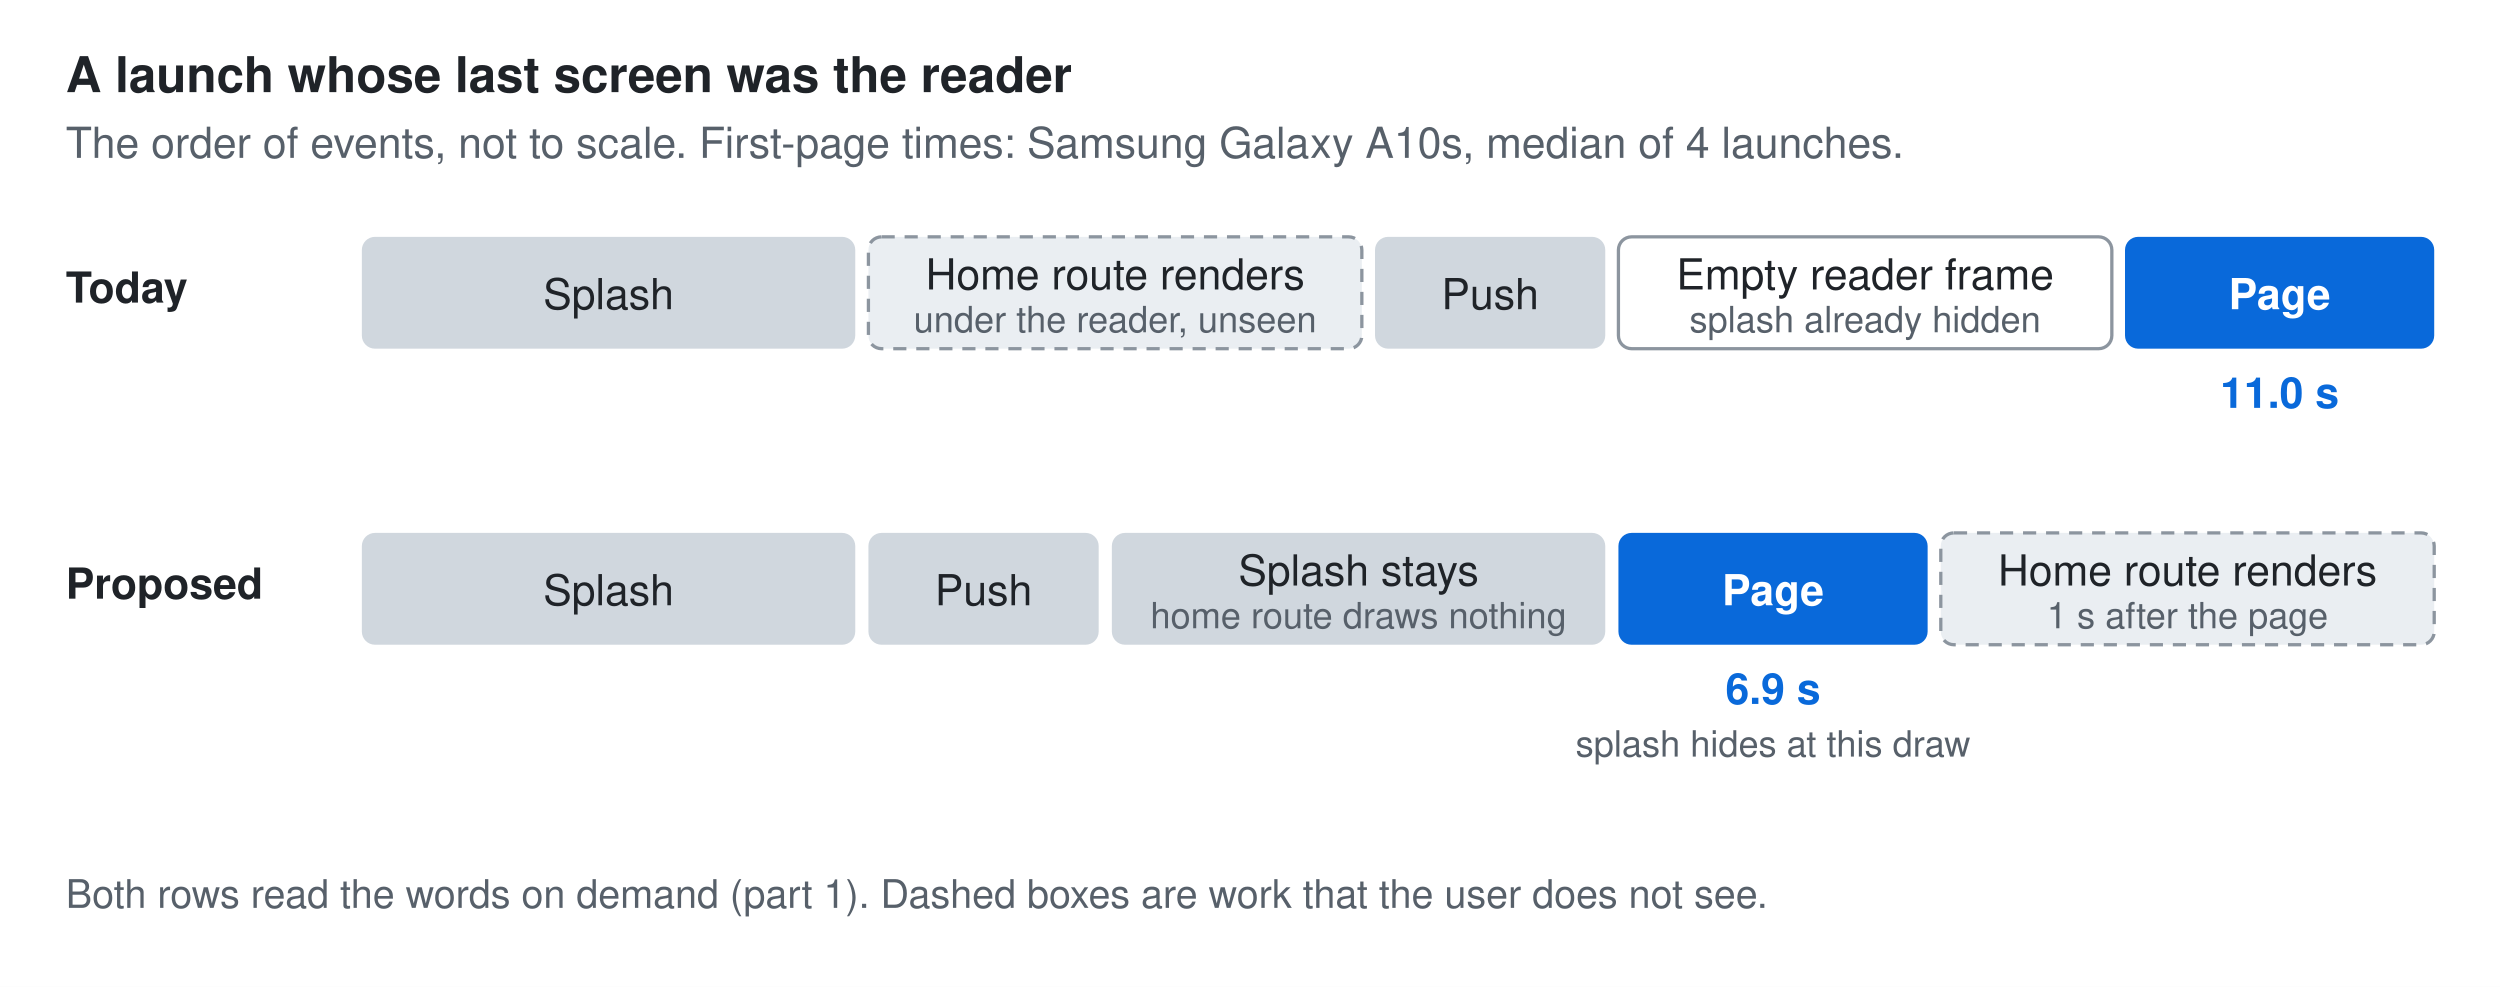
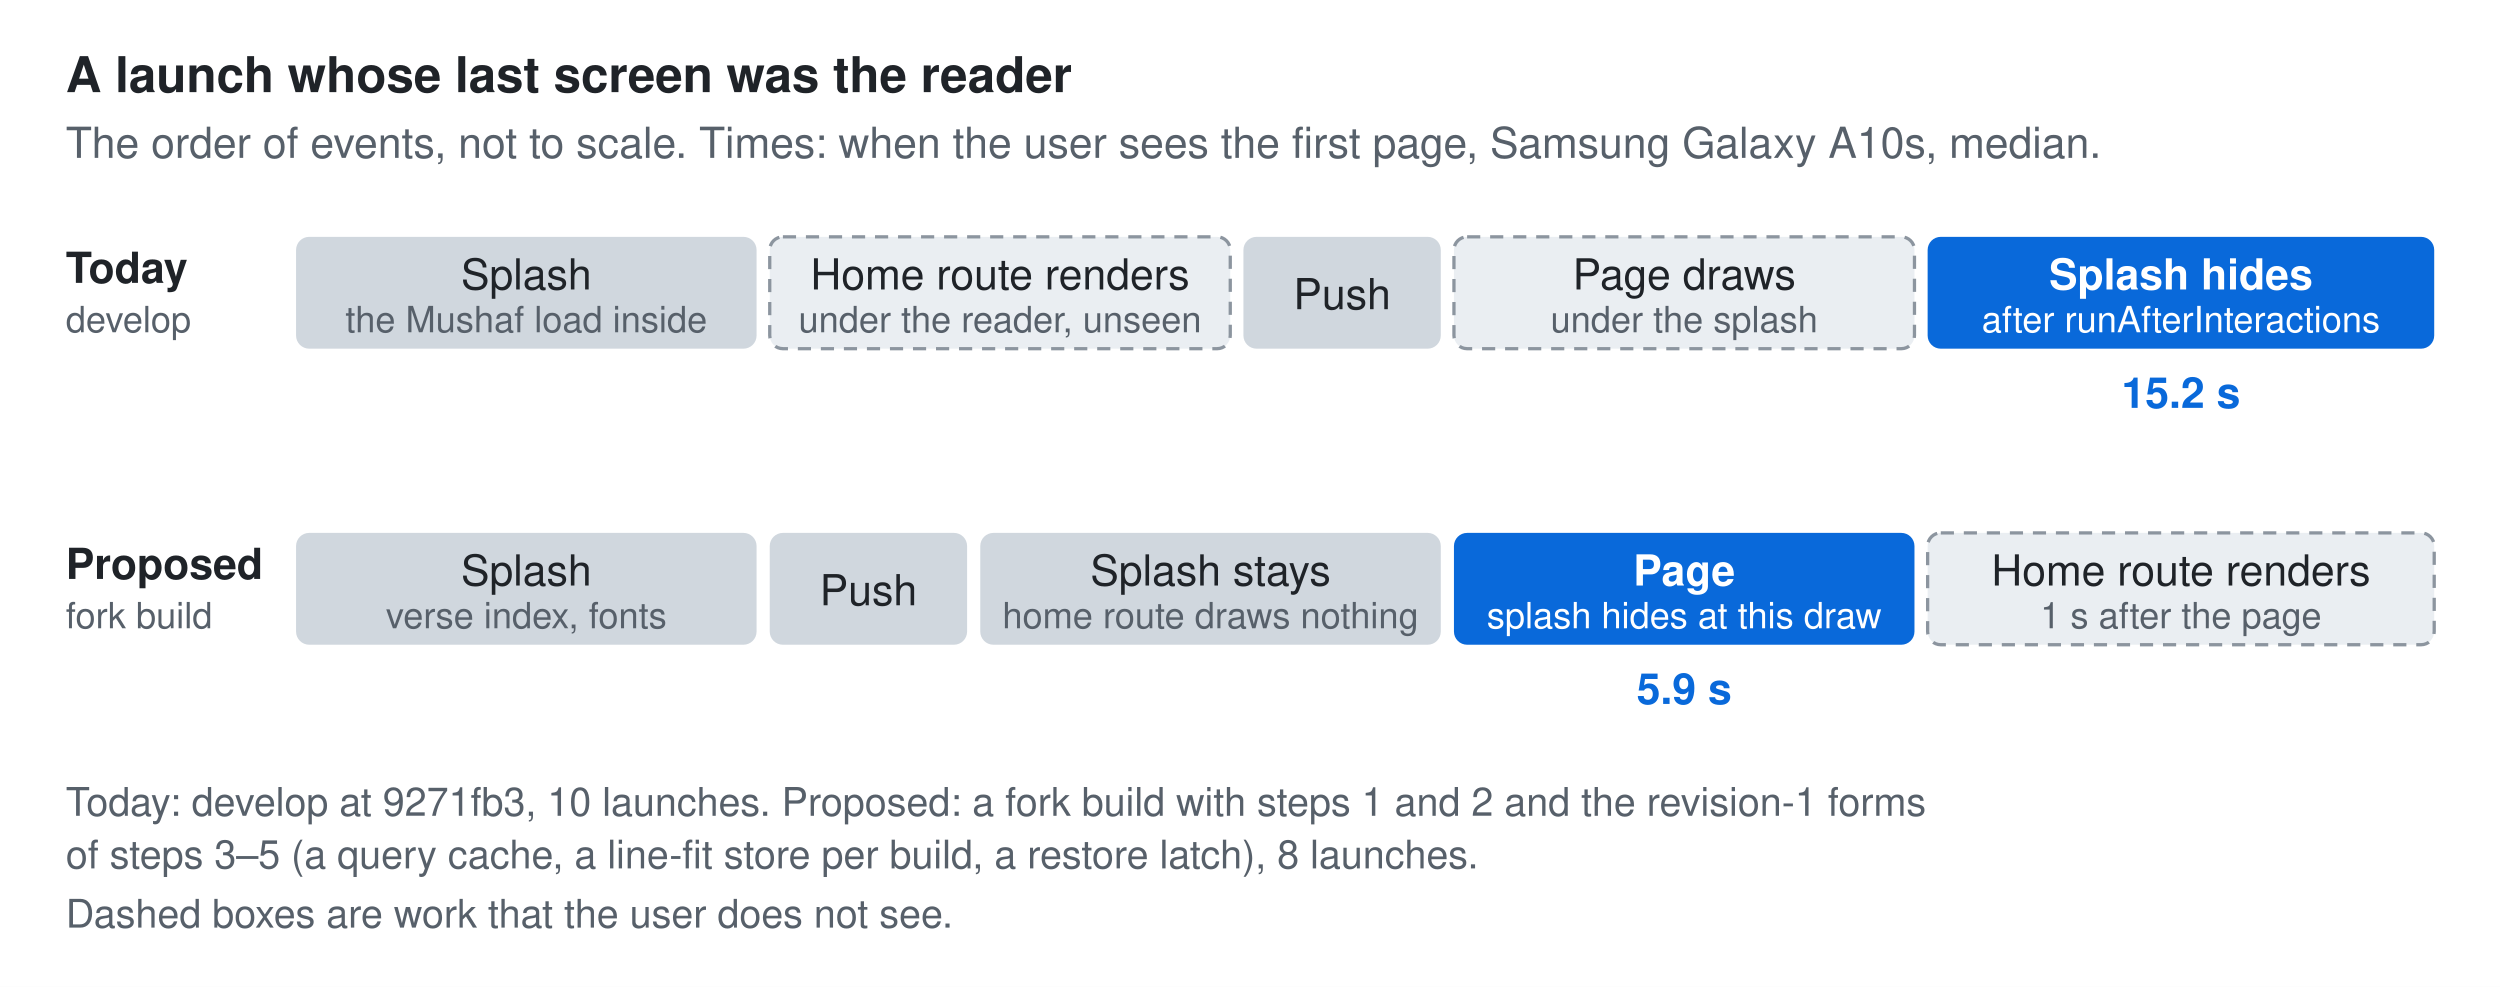
<svg xmlns="http://www.w3.org/2000/svg" viewBox="0 0 760 300" width="760" height="300" font-family="-apple-system, Segoe UI, Helvetica, Arial, sans-serif" font-size="13">
  <rect x="0" y="0" width="760" height="300" fill="#ffffff" />
  <text x="20" y="28" font-size="15" font-weight="600" fill="#1f2328">A launch whose last screen was the reader</text>
-   <text x="20" y="48" fill="#57606a">The order of events, not to scale. First-page times: Samsung Galaxy A10s, median of 4 launches.</text>
-   <text x="20" y="92" font-weight="600" fill="#1f2328">Today</text>
-   <rect x="110" y="72" width="150" height="34" rx="4" fill="#d0d7de" />
-   <text x="185" y="94" text-anchor="middle" fill="#1f2328">Splash</text>
-   <rect x="264" y="72" width="150" height="34" rx="4" fill="#eaeef2" stroke="#8c959f" stroke-dasharray="4 3" />
-   <text x="339" y="88" text-anchor="middle" fill="#1f2328">Home route renders</text>
-   <text x="339" y="101" text-anchor="middle" fill="#57606a" font-size="11">under the reader, unseen</text>
-   <rect x="418" y="72" width="70" height="34" rx="4" fill="#d0d7de" />
-   <text x="453" y="94" text-anchor="middle" fill="#1f2328">Push</text>
-   <rect x="492" y="72" width="150" height="34" rx="4" fill="#ffffff" stroke="#8c959f" />
-   <text x="567" y="88" text-anchor="middle" fill="#1f2328">Empty reader frame</text>
-   <text x="567" y="101" text-anchor="middle" fill="#57606a" font-size="11">splash already hidden</text>
-   <rect x="646" y="72" width="94" height="34" rx="4" fill="#0969da" />
-   <text x="693" y="94" text-anchor="middle" fill="#ffffff" font-weight="600">Page</text>
-   <text x="693" y="124" text-anchor="middle" fill="#0969da" font-weight="600">11.0 s</text>
-   <text x="20" y="182" font-weight="600" fill="#1f2328">Proposed</text>
-   <rect x="110" y="162" width="150" height="34" rx="4" fill="#d0d7de" />
-   <text x="185" y="184" text-anchor="middle" fill="#1f2328">Splash</text>
-   <rect x="264" y="162" width="70" height="34" rx="4" fill="#d0d7de" />
-   <text x="299" y="184" text-anchor="middle" fill="#1f2328">Push</text>
-   <rect x="338" y="162" width="150" height="34" rx="4" fill="#d0d7de" />
-   <text x="413" y="178" text-anchor="middle" fill="#1f2328">Splash stays</text>
-   <text x="413" y="191" text-anchor="middle" fill="#57606a" font-size="11">home route draws nothing</text>
-   <rect x="492" y="162" width="94" height="34" rx="4" fill="#0969da" />
-   <text x="539" y="184" text-anchor="middle" fill="#ffffff" font-weight="600">Page</text>
-   <text x="539" y="214" text-anchor="middle" fill="#0969da" font-weight="600">6.9 s</text>
-   <text x="539" y="230" text-anchor="middle" fill="#57606a" font-size="11">splash hides at this draw</text>
-   <rect x="590" y="162" width="150" height="34" rx="4" fill="#eaeef2" stroke="#8c959f" stroke-dasharray="4 3" />
-   <text x="665" y="178" text-anchor="middle" fill="#1f2328">Home route renders</text>
-   <text x="665" y="191" text-anchor="middle" fill="#57606a" font-size="11">1 s after the page</text>
-   <text x="20" y="276" fill="#57606a" font-size="12">Both rows read the words on demand (part 1). Dashed boxes are work that the user does not see.</text>
+   <text x="20" y="48" fill="#57606a">The order of events, not to scale. Times: when the user sees the first page, Samsung Galaxy A10s, median.</text>
+   <text x="20" y="86" font-weight="600" fill="#1f2328">Today</text>
+   <text x="20" y="101" fill="#57606a" font-size="11">develop</text>
+   <rect x="90" y="72" width="140" height="34" rx="4" fill="#d0d7de" />
+   <text x="160" y="88" text-anchor="middle" fill="#1f2328">Splash</text>
+   <text x="160" y="101" text-anchor="middle" fill="#57606a" font-size="11">the Mushaf load inside</text>
+   <rect x="234" y="72" width="140" height="34" rx="4" fill="#eaeef2" stroke="#8c959f" stroke-dasharray="4 3" />
+   <text x="304" y="88" text-anchor="middle" fill="#1f2328">Home route renders</text>
+   <text x="304" y="101" text-anchor="middle" fill="#57606a" font-size="11">under the reader, unseen</text>
+   <rect x="378" y="72" width="60" height="34" rx="4" fill="#d0d7de" />
+   <text x="408" y="94" text-anchor="middle" fill="#1f2328">Push</text>
+   <rect x="442" y="72" width="140" height="34" rx="4" fill="#eaeef2" stroke="#8c959f" stroke-dasharray="4 3" />
+   <text x="512" y="88" text-anchor="middle" fill="#1f2328">Page draws</text>
+   <text x="512" y="101" text-anchor="middle" fill="#57606a" font-size="11">under the splash</text>
+   <rect x="586" y="72" width="154" height="34" rx="4" fill="#0969da" />
+   <text x="663" y="88" text-anchor="middle" fill="#ffffff" font-weight="600">Splash hides</text>
+   <text x="663" y="101" text-anchor="middle" fill="#ffffff" font-size="11">after runAfterInteractions</text>
+   <text x="663" y="124" text-anchor="middle" fill="#0969da" font-weight="600">15.2 s</text>
+   <text x="20" y="176" font-weight="600" fill="#1f2328">Proposed</text>
+   <text x="20" y="191" fill="#57606a" font-size="11">fork build</text>
+   <rect x="90" y="162" width="140" height="34" rx="4" fill="#d0d7de" />
+   <text x="160" y="178" text-anchor="middle" fill="#1f2328">Splash</text>
+   <text x="160" y="191" text-anchor="middle" fill="#57606a" font-size="11">verse index, fonts</text>
+   <rect x="234" y="162" width="60" height="34" rx="4" fill="#d0d7de" />
+   <text x="264" y="184" text-anchor="middle" fill="#1f2328">Push</text>
+   <rect x="298" y="162" width="140" height="34" rx="4" fill="#d0d7de" />
+   <text x="368" y="178" text-anchor="middle" fill="#1f2328">Splash stays</text>
+   <text x="368" y="191" text-anchor="middle" fill="#57606a" font-size="11">home route draws nothing</text>
+   <rect x="442" y="162" width="140" height="34" rx="4" fill="#0969da" />
+   <text x="512" y="178" text-anchor="middle" fill="#ffffff" font-weight="600">Page</text>
+   <text x="512" y="191" text-anchor="middle" fill="#ffffff" font-size="11">splash hides at this draw</text>
+   <text x="512" y="214" text-anchor="middle" fill="#0969da" font-weight="600">5.9 s</text>
+   <rect x="586" y="162" width="154" height="34" rx="4" fill="#eaeef2" stroke="#8c959f" stroke-dasharray="4 3" />
+   <text x="663" y="178" text-anchor="middle" fill="#1f2328">Home route renders</text>
+   <text x="663" y="191" text-anchor="middle" fill="#57606a" font-size="11">1 s after the page</text>
+   <text x="20" y="248" fill="#57606a" font-size="12">Today: develop at 9271fb3, 10 launches. Proposed: a fork build with steps 1 and 2 and the revision-1 forms</text>
+   <text x="20" y="264" fill="#57606a" font-size="12">of steps 3–5 (a query cache, a line-fit store per build, a restore latch), 8 launches.</text>
+   <text x="20" y="282" fill="#57606a" font-size="12">Dashed boxes are work that the user does not see.</text>
</svg>
